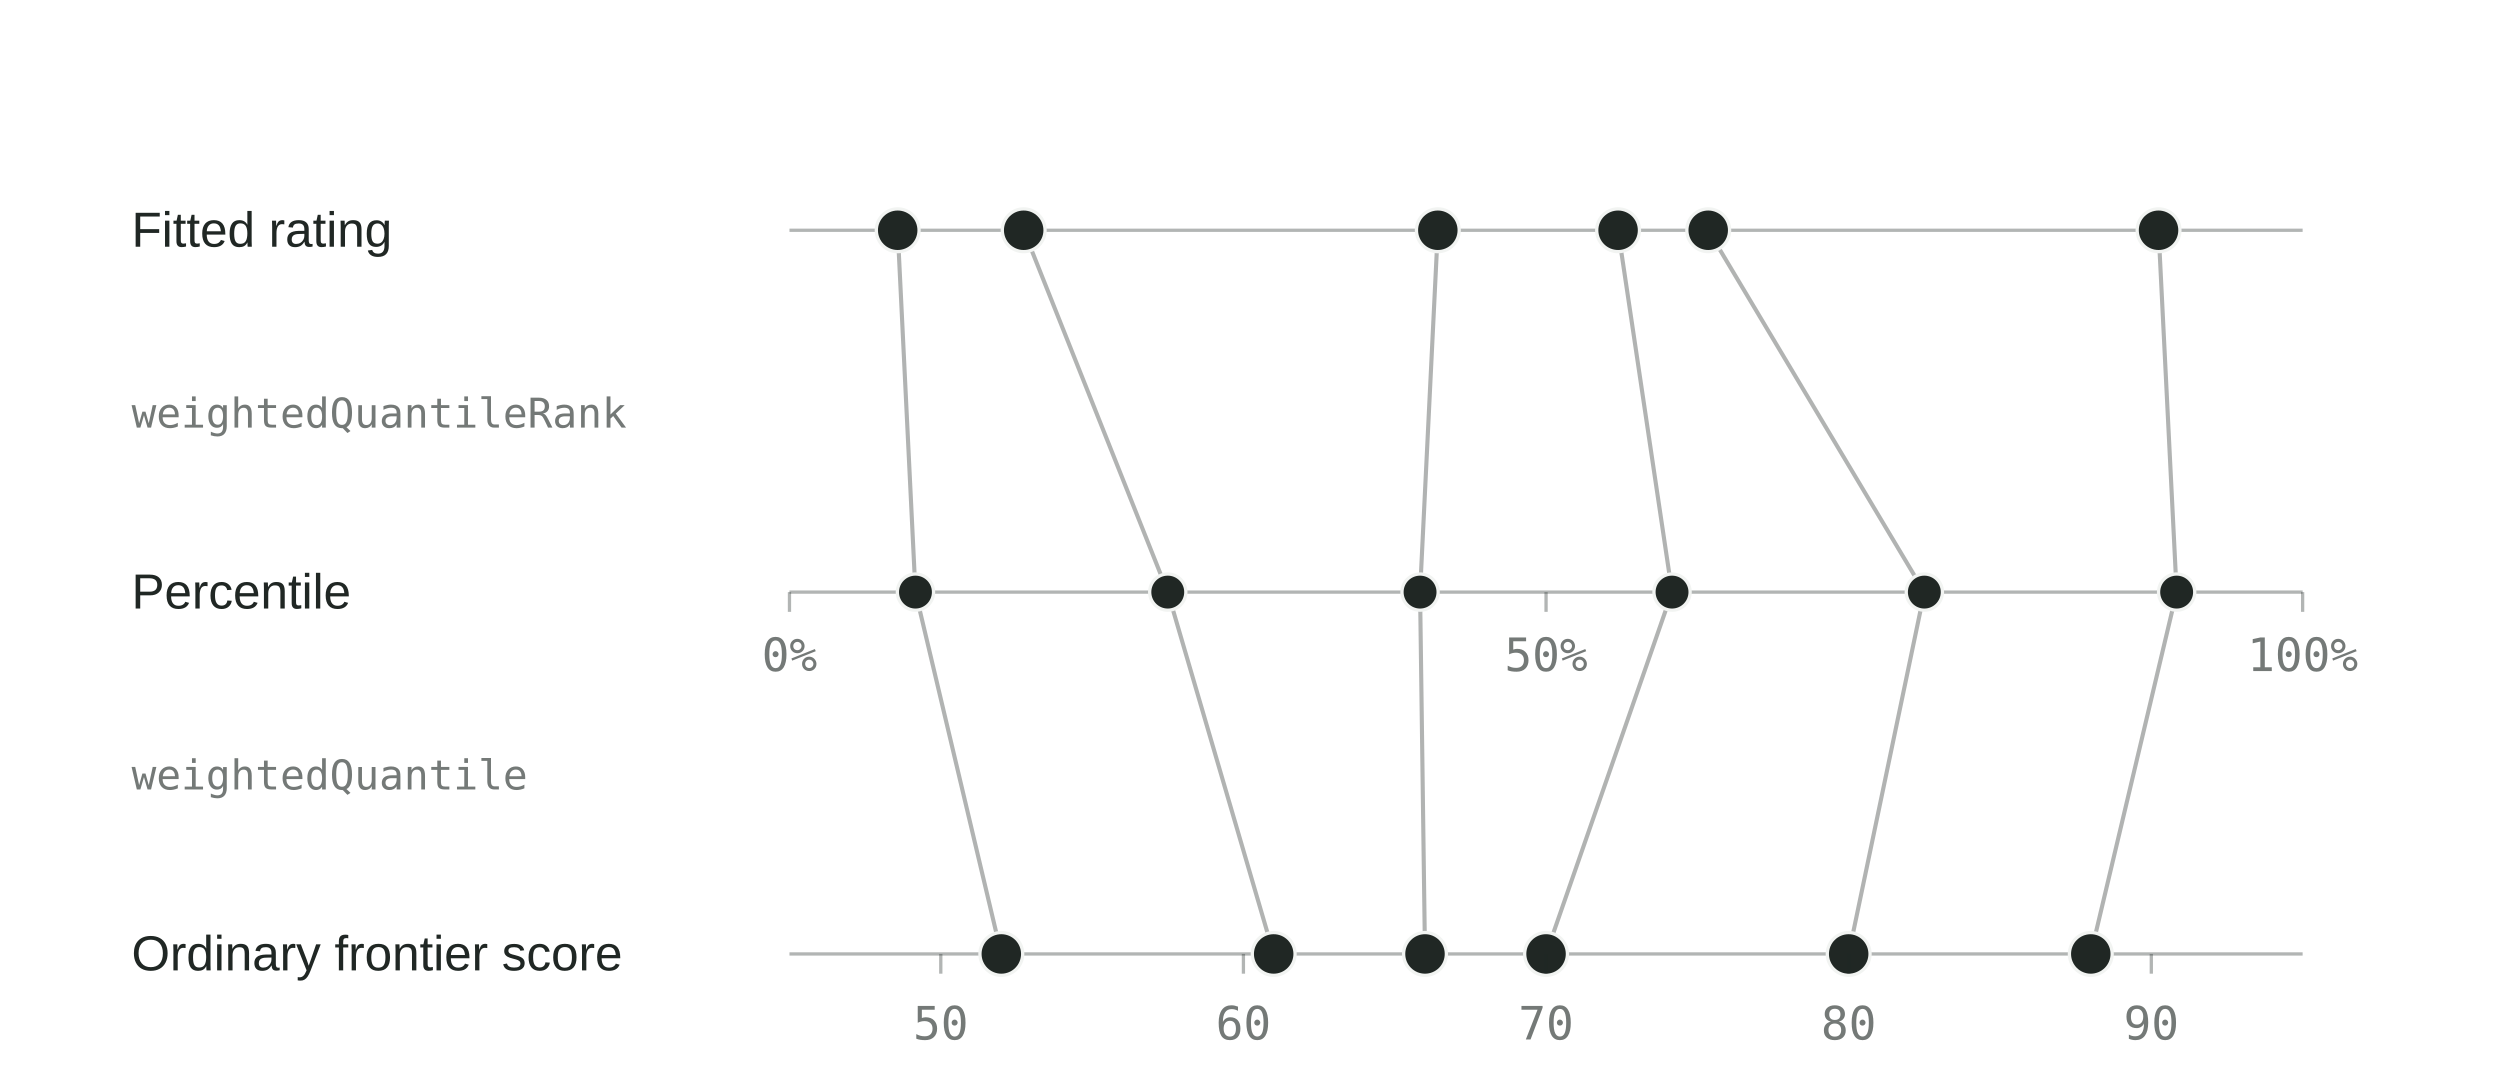
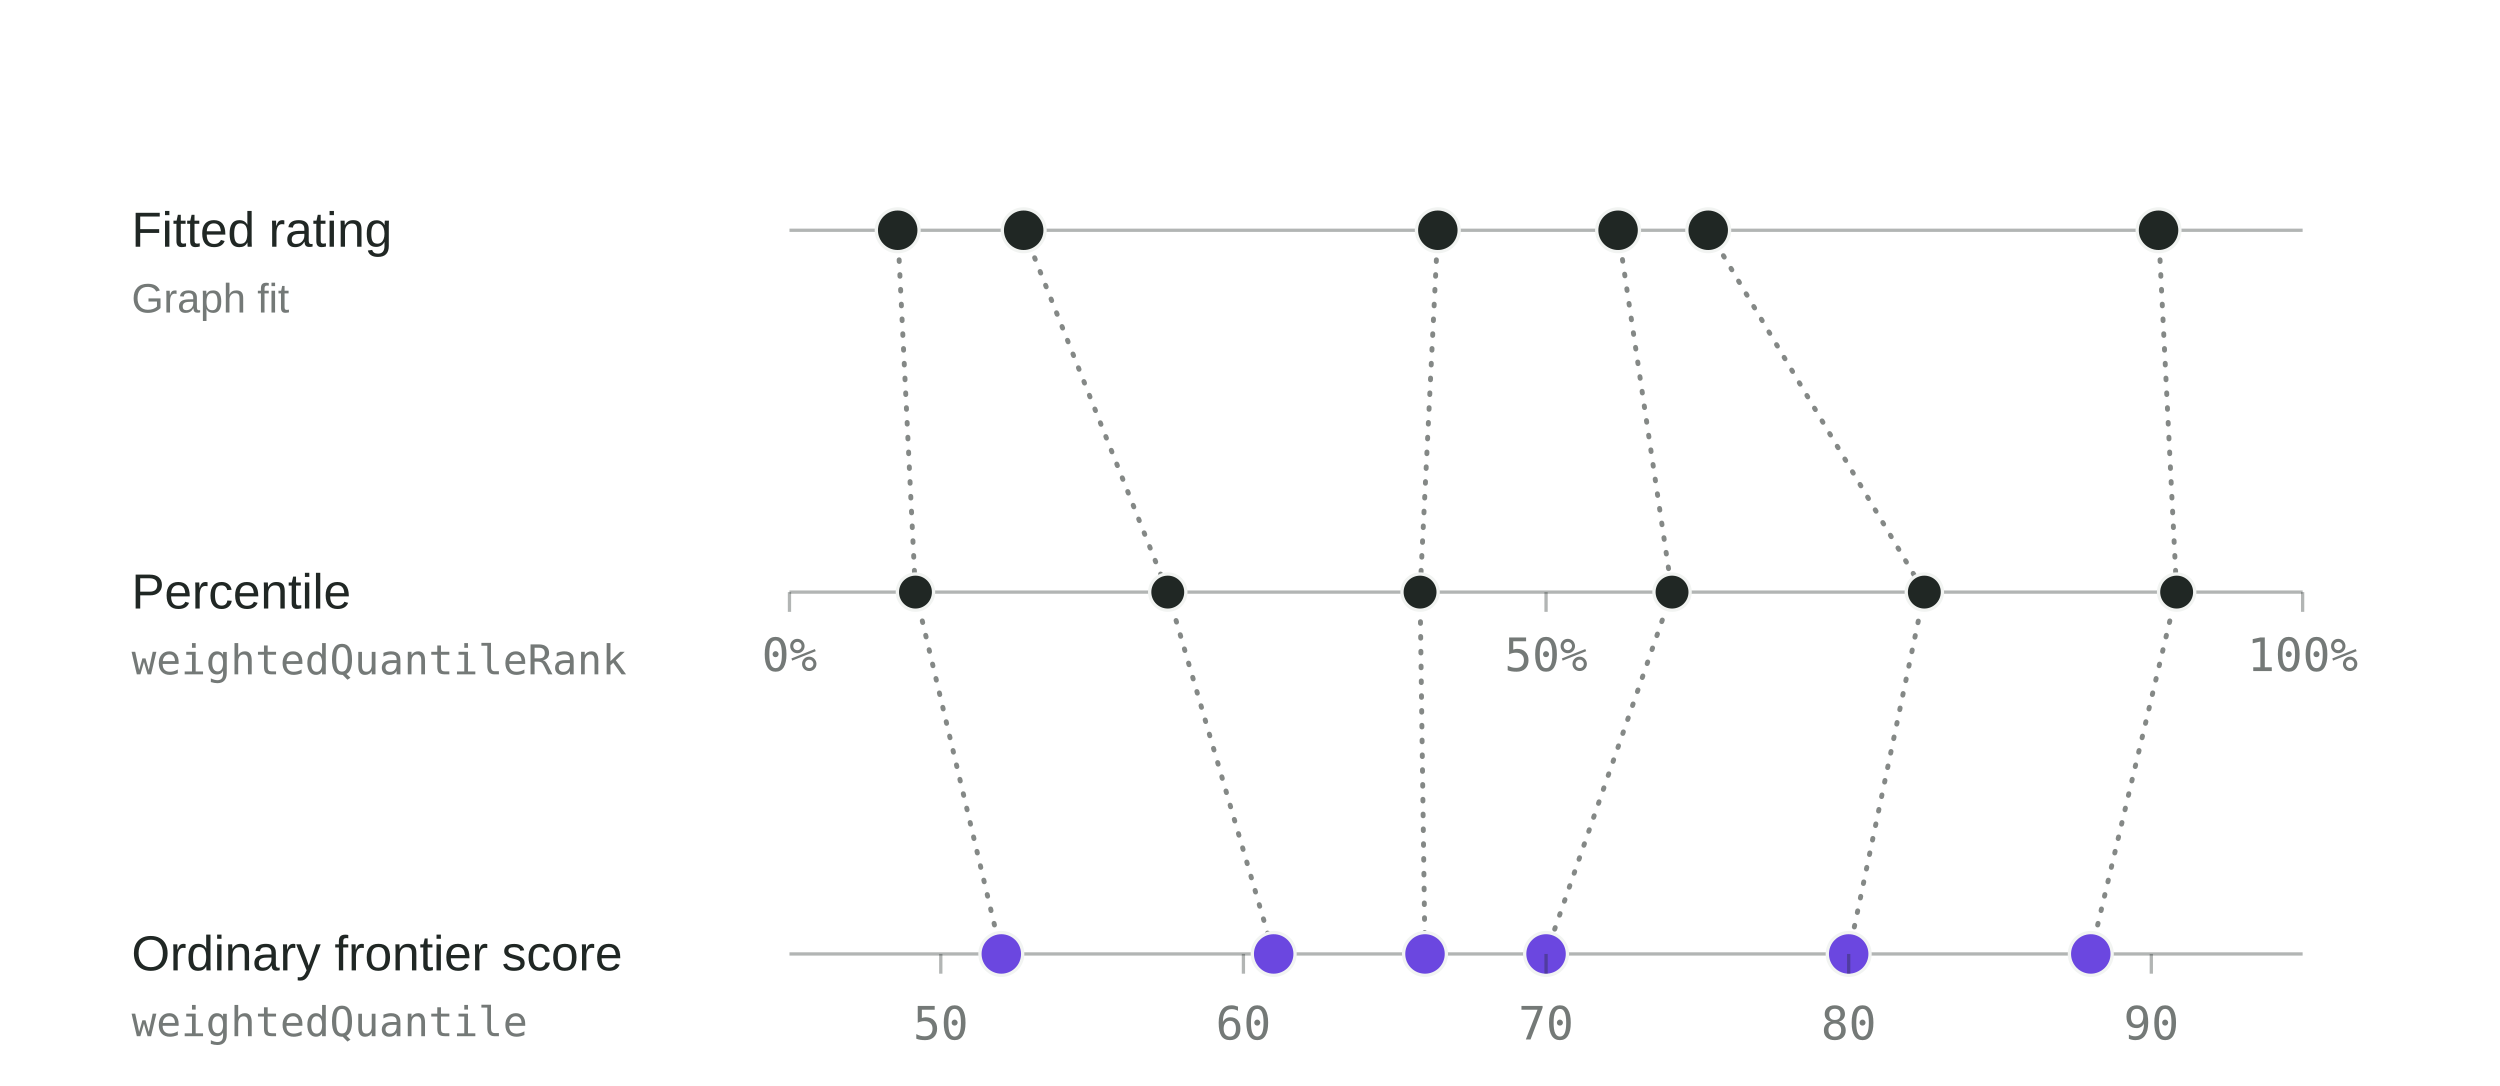
<svg xmlns="http://www.w3.org/2000/svg" viewBox="0 0 760 330" role="img" aria-labelledby="title desc">
  <style>
text{font-family:"Avenir Next","Segoe UI",Arial,sans-serif;font-size:15px;fill:#202724}
.num{font-family:"SFMono-Regular","SF Mono",Menlo,Consolas,monospace;font-size:14px}
.small{font-size:12.5px}.big{font-size:18px}.strong{font-weight:600}
.muted{fill-opacity:.62}.faint{opacity:.4}.half{opacity:.5}
.grid{fill:none;stroke:#202724;stroke-opacity:.09}
.guide{fill:none;stroke:#202724;stroke-opacity:.22}
.axis{fill:none;stroke:#202724;stroke-opacity:.34}
.ink{fill:#202724}.ink-line{fill:none;stroke:#202724}.ink-wash{fill:#202724;fill-opacity:.08}
.ring{stroke:#f2f4f2;stroke-width:2;paint-order:stroke}.gap{stroke:#f2f4f2;stroke-width:2}
.violet{fill:#6b47e0}.violet-line{fill:none;stroke:#6b47e0}.violet-wash{fill:#6b47e0;fill-opacity:.14}
.rose{fill:#c93f78}.rose-line{fill:none;stroke:#c93f78}.rose-wash{fill:#c93f78;fill-opacity:.14}
.amber{fill:#a8740c}.amber-line{fill:none;stroke:#a8740c}.amber-wash{fill:#a8740c;fill-opacity:.16}
.h0{stop-color:#3557e6}.h1{stop-color:#6b47e0}.h2{stop-color:#d9467f}
.land0{stop-color:#6b47e0;stop-opacity:.12}.land1{stop-color:#6b47e0;stop-opacity:.01}
.halo{opacity:0}
.m{font-size:1.12em}.mr,.mi,.mb{font-family:"KaTeX_Main","Latin Modern Roman","STIX Two Text","Cambria","Times New Roman",serif;font-style:normal;font-weight:400}.mb{font-weight:700}.mi{font-family:"KaTeX_Math","Latin Modern Math","STIX Two Text","Cambria Math","Times New Roman",serif;font-style:italic}
@media (prefers-color-scheme:dark){
text{fill:#f2f3ed}.muted{fill-opacity:.58}
.grid{stroke:#f2f3ed;stroke-opacity:.08}.guide{stroke:#f2f3ed;stroke-opacity:.2}.axis{stroke:#f2f3ed;stroke-opacity:.3}
.ink{fill:#f2f3ed}.ink-line{stroke:#f2f3ed}.ink-wash{fill:#f2f3ed;fill-opacity:.1}
.ring{stroke:#0b1016}.gap{stroke:#0b1016}
.violet{fill:#8f6bff}.violet-line{stroke:#8f6bff}.violet-wash{fill:#8f6bff;fill-opacity:.22}
.rose{fill:#e06296}.rose-line{stroke:#e06296}.rose-wash{fill:#e06296;fill-opacity:.2}
.amber{fill:#b98b24}.amber-line{stroke:#b98b24}.amber-wash{fill:#b98b24;fill-opacity:.22}
.h0{stop-color:#4a72ff}.h1{stop-color:#8f6bff}.h2{stop-color:#ff92bd}
.land0{stop-color:#6f8cff;stop-opacity:.16}.land1{stop-color:#6f8cff;stop-opacity:.02}
.halo{opacity:.55}
}
</style>
  <defs>
    <filter id="glow" x="-1" y="-1" width="3" height="3">
      <feGaussianBlur stdDeviation="3" />
    </filter>
    <marker id="tip-ink" viewBox="0 0 10 10" refX="8" refY="5" markerWidth="6" markerHeight="6" orient="auto-start-reverse">
      <path class="ink" d="M0 0L10 5L0 10Z" />
    </marker>
    <marker id="tip-violet" viewBox="0 0 10 10" refX="8" refY="5" markerWidth="6" markerHeight="6" orient="auto-start-reverse">
      <path class="violet" d="M0 0L10 5L0 10Z" />
    </marker>
    <marker id="tip-rose" viewBox="0 0 10 10" refX="8" refY="5" markerWidth="6" markerHeight="6" orient="auto-start-reverse">
      <path class="rose" d="M0 0L10 5L0 10Z" />
    </marker>
    <marker id="tip-amber" viewBox="0 0 10 10" refX="8" refY="5" markerWidth="6" markerHeight="6" orient="auto-start-reverse">
      <path class="amber" d="M0 0L10 5L0 10Z" />
    </marker>
  </defs>
  <text x="40" y="75">Fitted rating</text>
  <text x="40" y="185">Percentile</text>
  <text x="40" y="295">Ordinary frontier score</text>
-   <text class="num small muted" x="40" y="130">weightedQuantileRank</text>
-   <text class="num small muted" x="40" y="240">weightedQuantile</text>
+   <text class="small muted" x="40" y="95">Graph fit</text>
+   <text class="num small muted" x="40" y="205">weightedQuantileRank</text>
+   <text class="num small muted" x="40" y="315">weightedQuantile</text>
  <path class="axis" d="M240 70L700 70" />
  <path class="axis" d="M240 180L700 180" />
  <path class="axis" d="M240 290L700 290" />
-   <path class="ink-line" d="M272.9 70L278.3 180" stroke-opacity=".35" stroke-width="1.25" />
-   <path class="ink-line" d="M278.3 180L304.4 290" stroke-opacity=".35" stroke-width="1.25" />
-   <path class="ink-line" d="M311.2 70L355 180" stroke-opacity=".35" stroke-width="1.25" />
-   <path class="ink-line" d="M355 180L387.2 290" stroke-opacity=".35" stroke-width="1.25" />
-   <path class="ink-line" d="M437.1 70L431.7 180" stroke-opacity=".35" stroke-width="1.25" />
-   <path class="ink-line" d="M431.7 180L433.2 290" stroke-opacity=".35" stroke-width="1.25" />
-   <path class="ink-line" d="M491.9 70L508.3 180" stroke-opacity=".35" stroke-width="1.25" />
-   <path class="ink-line" d="M508.3 180L470 290" stroke-opacity=".35" stroke-width="1.25" />
-   <path class="ink-line" d="M519.3 70L585 180" stroke-opacity=".35" stroke-width="1.25" />
-   <path class="ink-line" d="M585 180L562 290" stroke-opacity=".35" stroke-width="1.25" />
-   <path class="ink-line" d="M656.2 70L661.7 180" stroke-opacity=".35" stroke-width="1.25" />
-   <path class="ink-line" d="M661.7 180L635.6 290" stroke-opacity=".35" stroke-width="1.25" />
+   <path class="ink-line" d="M272.9 70L278.3 180" stroke-width="1.5" stroke-dasharray="0.5 4" stroke-linecap="round" stroke-opacity=".55" />
+   <path class="ink-line" d="M278.3 180L304.4 290" stroke-width="1.5" stroke-dasharray="0.5 4" stroke-linecap="round" stroke-opacity=".55" />
+   <path class="ink-line" d="M311.2 70L355 180" stroke-width="1.5" stroke-dasharray="0.5 4" stroke-linecap="round" stroke-opacity=".55" />
+   <path class="ink-line" d="M355 180L387.2 290" stroke-width="1.5" stroke-dasharray="0.5 4" stroke-linecap="round" stroke-opacity=".55" />
+   <path class="ink-line" d="M437.1 70L431.7 180" stroke-width="1.5" stroke-dasharray="0.5 4" stroke-linecap="round" stroke-opacity=".55" />
+   <path class="ink-line" d="M431.7 180L433.2 290" stroke-width="1.5" stroke-dasharray="0.5 4" stroke-linecap="round" stroke-opacity=".55" />
+   <path class="ink-line" d="M491.9 70L508.3 180" stroke-width="1.5" stroke-dasharray="0.5 4" stroke-linecap="round" stroke-opacity=".55" />
+   <path class="ink-line" d="M508.3 180L470 290" stroke-width="1.5" stroke-dasharray="0.5 4" stroke-linecap="round" stroke-opacity=".55" />
+   <path class="ink-line" d="M519.3 70L585 180" stroke-width="1.5" stroke-dasharray="0.5 4" stroke-linecap="round" stroke-opacity=".55" />
+   <path class="ink-line" d="M585 180L562 290" stroke-width="1.5" stroke-dasharray="0.5 4" stroke-linecap="round" stroke-opacity=".55" />
+   <path class="ink-line" d="M656.2 70L661.7 180" stroke-width="1.5" stroke-dasharray="0.5 4" stroke-linecap="round" stroke-opacity=".55" />
+   <path class="ink-line" d="M661.7 180L635.6 290" stroke-width="1.5" stroke-dasharray="0.5 4" stroke-linecap="round" stroke-opacity=".55" />
  <g>
    <circle class="ink halo" cx="272.9" cy="70" r="8" filter="url(#glow)" />
    <circle class="ink ring" cx="272.9" cy="70" r="6" />
  </g>
  <g>
    <circle class="ink halo" cx="311.2" cy="70" r="8" filter="url(#glow)" />
    <circle class="ink ring" cx="311.2" cy="70" r="6" />
  </g>
  <g>
    <circle class="ink halo" cx="437.1" cy="70" r="8" filter="url(#glow)" />
    <circle class="ink ring" cx="437.1" cy="70" r="6" />
  </g>
  <g>
    <circle class="ink halo" cx="491.9" cy="70" r="8" filter="url(#glow)" />
    <circle class="ink ring" cx="491.9" cy="70" r="6" />
  </g>
  <g>
    <circle class="ink halo" cx="519.3" cy="70" r="8" filter="url(#glow)" />
    <circle class="ink ring" cx="519.3" cy="70" r="6" />
  </g>
  <g>
    <circle class="ink halo" cx="656.2" cy="70" r="8" filter="url(#glow)" />
    <circle class="ink ring" cx="656.2" cy="70" r="6" />
  </g>
  <g>
    <circle class="ink halo" cx="278.3" cy="180" r="7" filter="url(#glow)" />
    <circle class="ink ring" cx="278.3" cy="180" r="5" />
  </g>
  <g>
    <circle class="ink halo" cx="355" cy="180" r="7" filter="url(#glow)" />
    <circle class="ink ring" cx="355" cy="180" r="5" />
  </g>
  <g>
    <circle class="ink halo" cx="431.7" cy="180" r="7" filter="url(#glow)" />
    <circle class="ink ring" cx="431.7" cy="180" r="5" />
  </g>
  <g>
    <circle class="ink halo" cx="508.3" cy="180" r="7" filter="url(#glow)" />
    <circle class="ink ring" cx="508.3" cy="180" r="5" />
  </g>
  <g>
    <circle class="ink halo" cx="585" cy="180" r="7" filter="url(#glow)" />
    <circle class="ink ring" cx="585" cy="180" r="5" />
  </g>
  <g>
    <circle class="ink halo" cx="661.7" cy="180" r="7" filter="url(#glow)" />
    <circle class="ink ring" cx="661.7" cy="180" r="5" />
  </g>
  <g>
-     <circle class="ink halo" cx="304.4" cy="290" r="8" filter="url(#glow)" />
-     <circle class="ink ring" cx="304.4" cy="290" r="6" />
+     <circle class="violet halo" cx="304.4" cy="290" r="8" filter="url(#glow)" />
+     <circle class="violet ring" cx="304.4" cy="290" r="6" />
  </g>
  <g>
-     <circle class="ink halo" cx="387.2" cy="290" r="8" filter="url(#glow)" />
-     <circle class="ink ring" cx="387.2" cy="290" r="6" />
+     <circle class="violet halo" cx="387.2" cy="290" r="8" filter="url(#glow)" />
+     <circle class="violet ring" cx="387.2" cy="290" r="6" />
  </g>
  <g>
-     <circle class="ink halo" cx="433.2" cy="290" r="8" filter="url(#glow)" />
-     <circle class="ink ring" cx="433.2" cy="290" r="6" />
+     <circle class="violet halo" cx="433.2" cy="290" r="8" filter="url(#glow)" />
+     <circle class="violet ring" cx="433.2" cy="290" r="6" />
  </g>
  <g>
-     <circle class="ink halo" cx="470" cy="290" r="8" filter="url(#glow)" />
-     <circle class="ink ring" cx="470" cy="290" r="6" />
+     <circle class="violet halo" cx="470" cy="290" r="8" filter="url(#glow)" />
+     <circle class="violet ring" cx="470" cy="290" r="6" />
  </g>
  <g>
-     <circle class="ink halo" cx="562" cy="290" r="8" filter="url(#glow)" />
-     <circle class="ink ring" cx="562" cy="290" r="6" />
+     <circle class="violet halo" cx="562" cy="290" r="8" filter="url(#glow)" />
+     <circle class="violet ring" cx="562" cy="290" r="6" />
  </g>
  <g>
-     <circle class="ink halo" cx="635.6" cy="290" r="8" filter="url(#glow)" />
-     <circle class="ink ring" cx="635.6" cy="290" r="6" />
+     <circle class="violet halo" cx="635.6" cy="290" r="8" filter="url(#glow)" />
+     <circle class="violet ring" cx="635.6" cy="290" r="6" />
  </g>
  <path class="axis" d="M240 180L240 186" />
  <text class="num muted" x="240" y="204" text-anchor="middle">0%</text>
  <path class="axis" d="M470 180L470 186" />
  <text class="num muted" x="470" y="204" text-anchor="middle">50%</text>
  <path class="axis" d="M700 180L700 186" />
  <text class="num muted" x="700" y="204" text-anchor="middle">100%</text>
  <path class="axis" d="M286 290L286 296" />
  <text class="num muted" x="286" y="316" text-anchor="middle">50</text>
  <path class="axis" d="M378 290L378 296" />
  <text class="num muted" x="378" y="316" text-anchor="middle">60</text>
  <path class="axis" d="M470 290L470 296" />
  <text class="num muted" x="470" y="316" text-anchor="middle">70</text>
  <path class="axis" d="M562 290L562 296" />
  <text class="num muted" x="562" y="316" text-anchor="middle">80</text>
  <path class="axis" d="M654 290L654 296" />
  <text class="num muted" x="654" y="316" text-anchor="middle">90</text>
</svg>
